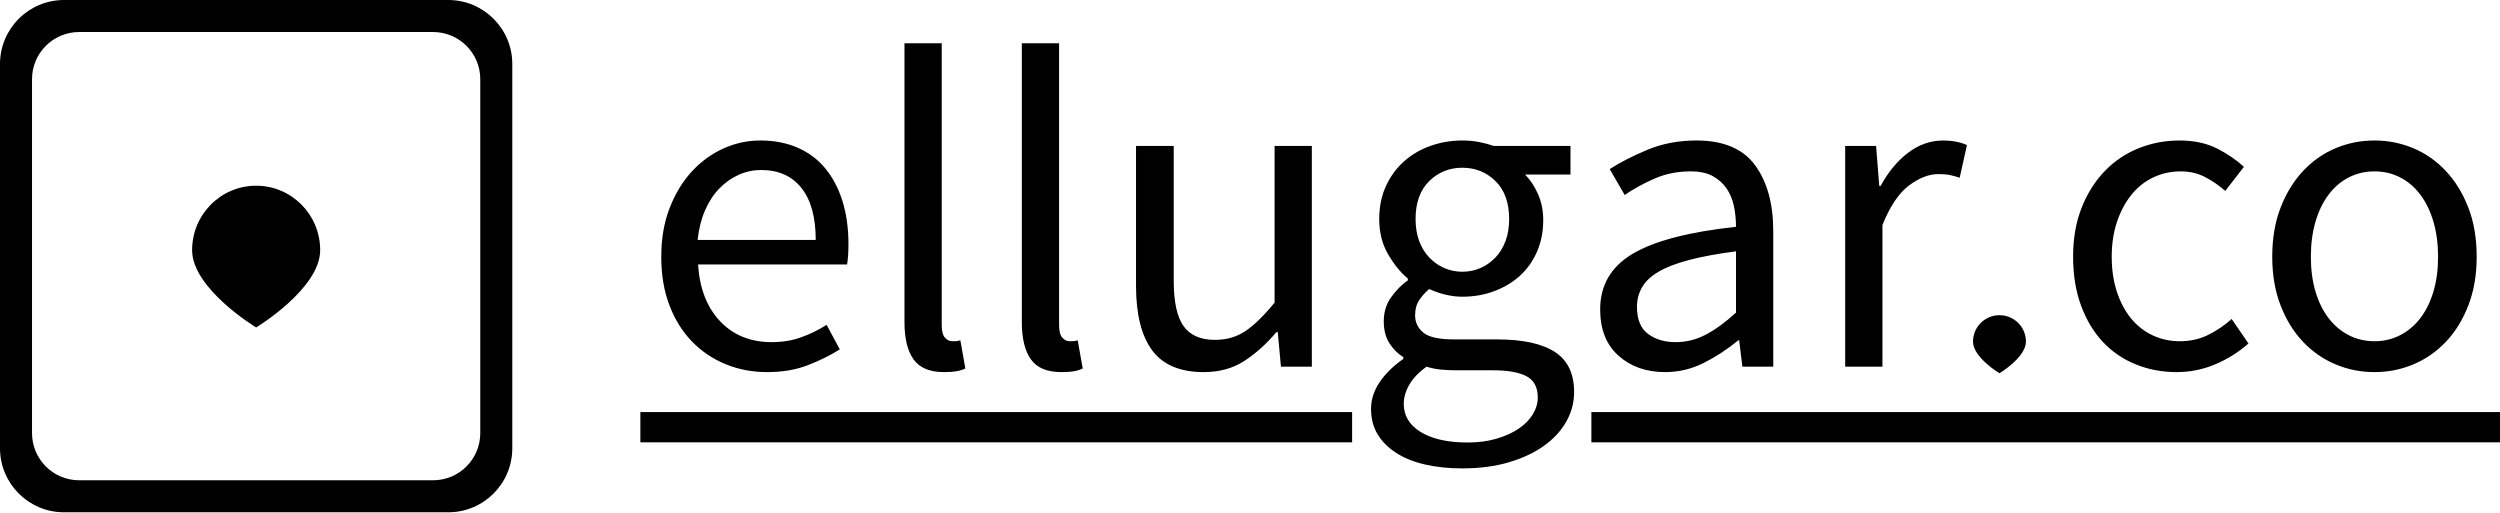
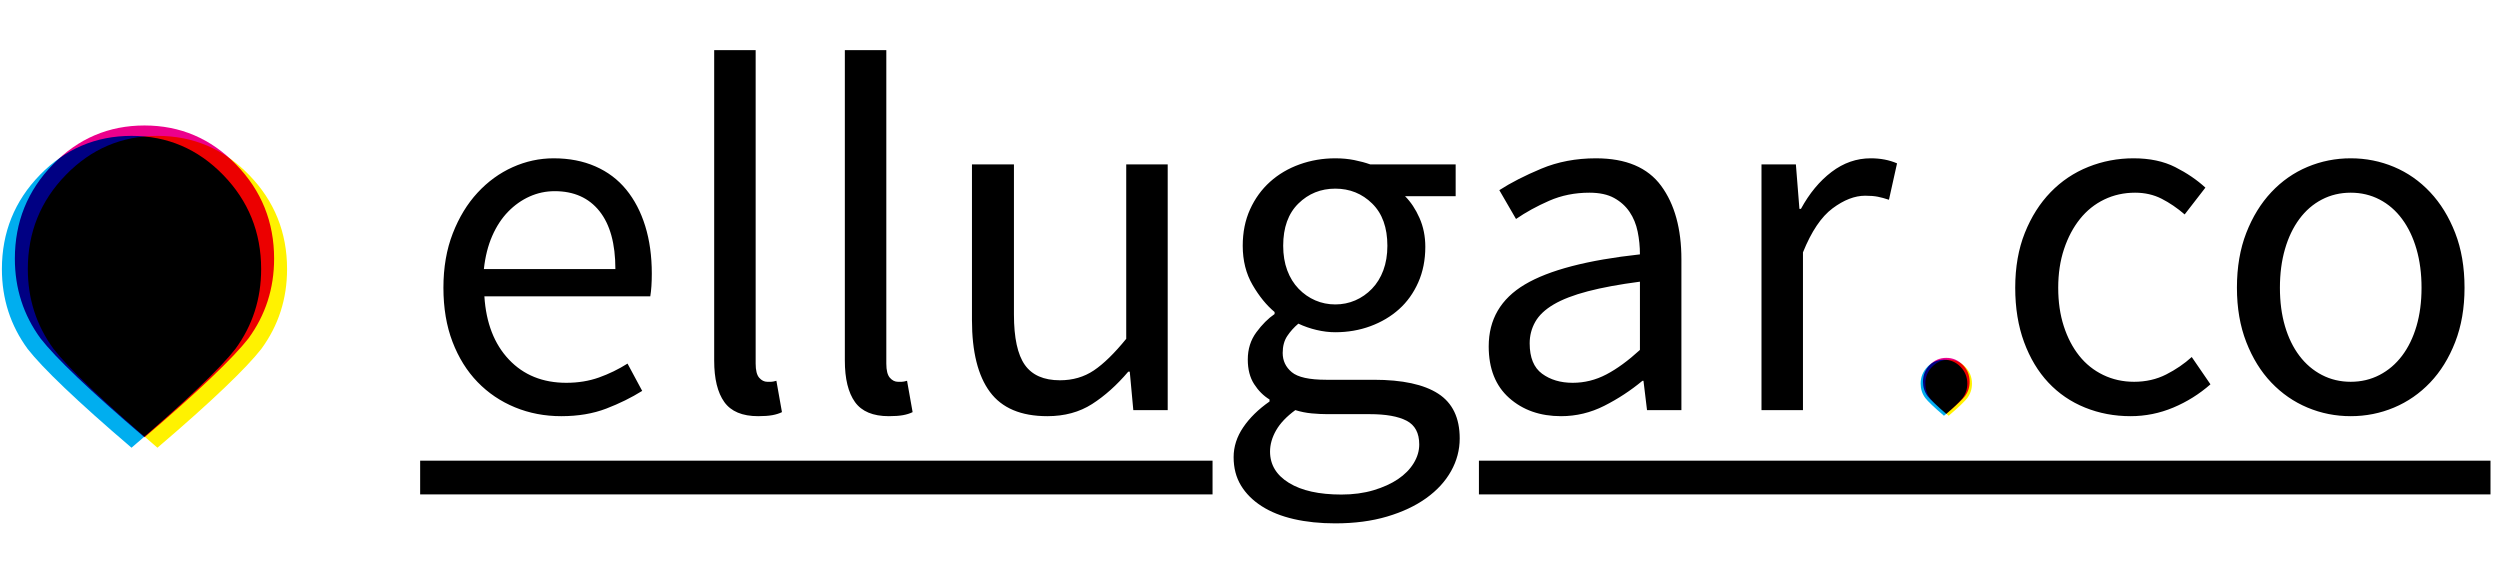
- <svg xmlns="http://www.w3.org/2000/svg" width="1464" height="300" viewBox="0 0 1464 300">
-   <g fill-rule="evenodd">
-     <path d="M18.75 46.383v207.234c0 15.264 12.37 27.633 27.633 27.633h207.234c15.264 0 27.633-12.37 27.633-27.633V46.383c0-15.264-12.37-27.633-27.633-27.633H46.383c-15.264 0-27.633 12.37-27.633 27.633zM0 37.503C0 16.79 16.786 0 37.502 0h224.996C283.21 0 300 16.786 300 37.502v224.996C300 283.21 283.214 300 262.498 300H37.502C16.79 300 0 283.214 0 262.498V37.502z" fill-rule="nonzero" />
-     <path d="M150 191.75s37.5-22.636 37.5-45.273c0-20.836-16.79-37.727-37.5-37.727s-37.5 16.891-37.5 37.727c0 22.637 37.5 45.273 37.5 45.273zm225 49.562h416.8v17.73H375zm556.915 0H1464v17.73H931.915zm-544.677-90.957c0-10.639 1.64-20.169 4.922-28.59 3.28-8.423 7.626-15.56 13.036-21.41 5.41-5.851 11.573-10.328 18.49-13.431 6.917-3.103 14.1-4.654 21.55-4.654 8.158 0 15.474 1.418 21.948 4.255 6.473 2.837 11.883 6.915 16.228 12.234 4.346 5.319 7.671 11.702 9.977 19.149 2.306 7.447 3.458 15.78 3.458 25 0 4.787-.266 8.776-.798 11.968h-87.262c.887 14.007 5.188 25.088 12.903 33.245 7.716 8.156 17.78 12.234 30.196 12.234 6.208 0 11.928-.931 17.16-2.793a75.937 75.937 0 0 0 15.031-7.314l7.716 14.362c-5.676 3.546-11.972 6.649-18.89 9.308-6.917 2.66-14.81 3.99-23.677 3.99-8.69 0-16.805-1.552-24.343-4.654-7.538-3.103-14.1-7.536-19.687-13.298-5.587-5.763-9.977-12.81-13.17-21.144-3.192-8.333-4.788-17.819-4.788-28.457zm90.454-9.84c0-13.299-2.793-23.45-8.38-30.453-5.587-7.004-13.435-10.505-23.545-10.505-4.611 0-9 .93-13.169 2.792-4.168 1.862-7.937 4.522-11.307 7.979s-6.163 7.713-8.38 12.766c-2.217 5.053-3.68 10.86-4.39 17.42h69.171zm51.967-115.16h21.816v164.893c0 3.546.62 6.029 1.862 7.447 1.242 1.418 2.66 2.128 4.257 2.128h1.995c.62 0 1.552-.178 2.793-.532l2.927 16.49c-1.419.708-3.104 1.24-5.055 1.595-1.95.354-4.434.532-7.449.532-8.336 0-14.278-2.482-17.825-7.447-3.547-4.965-5.32-12.234-5.32-21.809V25.355zm68.728 0h21.815v164.893c0 3.546.621 6.029 1.863 7.447 1.241 1.418 2.66 2.128 4.256 2.128h1.996c.62 0 1.552-.178 2.793-.532l2.927 16.49c-1.42.708-3.104 1.24-5.055 1.595-1.951.354-4.434.532-7.45.532-8.335 0-14.277-2.482-17.824-7.447-3.548-4.965-5.321-12.234-5.321-21.809V25.355zm66.865 60.106h22.082v78.99c0 12.233 1.906 21.054 5.72 26.462 3.813 5.408 9.976 8.112 18.49 8.112 6.74 0 12.68-1.729 17.824-5.186 5.144-3.458 10.82-8.999 17.027-16.623V85.461h21.816v129.255H750.12l-1.863-20.212h-.798c-6.03 7.092-12.37 12.765-19.022 17.02-6.65 4.256-14.499 6.384-23.544 6.384-13.835 0-23.9-4.255-30.196-12.766-6.297-8.51-9.445-21.1-9.445-37.766V85.46zM822.04 236.525c0 6.915 3.325 12.411 9.976 16.49 6.652 4.077 15.83 6.116 27.536 6.116 6.207 0 11.839-.753 16.893-2.26 5.055-1.508 9.356-3.458 12.904-5.851 3.547-2.394 6.296-5.187 8.247-8.378 1.95-3.192 2.926-6.472 2.926-9.84 0-6.029-2.217-10.196-6.65-12.5-4.435-2.306-10.908-3.458-19.422-3.458h-22.347c-2.483 0-5.188-.133-8.115-.399a41.522 41.522 0 0 1-8.646-1.729c-4.611 3.37-7.981 6.915-10.11 10.639-2.128 3.723-3.192 7.446-3.192 11.17zm-19.155 2.925c0-5.496 1.685-10.727 5.055-15.691 3.37-4.965 7.98-9.486 13.834-13.564v-1.064c-3.193-1.95-5.897-4.654-8.115-8.111-2.217-3.458-3.325-7.758-3.325-12.9 0-5.496 1.508-10.283 4.523-14.361 3.015-4.078 6.207-7.27 9.577-9.575v-1.063c-4.256-3.547-8.114-8.29-11.573-14.23-3.458-5.939-5.187-12.81-5.187-20.61 0-7.093 1.285-13.476 3.857-19.15 2.572-5.674 6.075-10.505 10.509-14.494 4.434-3.99 9.622-7.048 15.563-9.176 5.942-2.128 12.194-3.191 18.756-3.191 3.548 0 6.873.31 9.977.93 3.104.62 5.897 1.374 8.38 2.261h44.961v16.755h-26.604c3.015 3.015 5.543 6.827 7.582 11.436 2.04 4.61 3.06 9.664 3.06 15.16 0 6.915-1.242 13.165-3.725 18.75-2.483 5.585-5.853 10.284-10.11 14.096-4.256 3.812-9.266 6.782-15.03 8.91-5.765 2.127-11.928 3.19-18.49 3.19-3.193 0-6.474-.398-9.844-1.196a48.891 48.891 0 0 1-9.578-3.324c-2.306 1.95-4.256 4.122-5.853 6.516-1.596 2.393-2.394 5.363-2.394 8.91 0 4.077 1.596 7.446 4.789 10.106 3.192 2.66 9.222 3.989 18.09 3.989h25.009c15.075 0 26.382 2.438 33.92 7.314 7.538 4.876 11.307 12.721 11.307 23.537 0 6.028-1.508 11.746-4.523 17.154-3.015 5.408-7.36 10.15-13.036 14.229-5.676 4.078-12.548 7.314-20.618 9.707-8.07 2.394-17.16 3.59-27.27 3.59-7.981 0-15.253-.753-21.815-2.26-6.563-1.507-12.194-3.768-16.894-6.782-4.7-3.014-8.336-6.649-10.908-10.904-2.571-4.255-3.857-9.22-3.857-14.894zm53.474-80.319c3.725 0 7.228-.709 10.509-2.127 3.281-1.419 6.208-3.458 8.78-6.117 2.571-2.66 4.566-5.896 5.985-9.708 1.42-3.812 2.129-8.112 2.129-12.899 0-9.574-2.66-16.977-7.982-22.207-5.32-5.23-11.794-7.846-19.42-7.846-7.627 0-14.1 2.615-19.422 7.846-5.32 5.23-7.981 12.633-7.981 22.207 0 4.787.71 9.087 2.128 12.9 1.42 3.811 3.414 7.047 5.986 9.707 2.572 2.66 5.498 4.698 8.78 6.117 3.28 1.418 6.784 2.127 10.508 2.127zm80.7 22.075c0-14.185 6.34-25.045 19.022-32.58 12.681-7.536 32.856-12.81 60.524-15.825 0-4.078-.399-8.067-1.197-11.968-.798-3.9-2.217-7.358-4.256-10.372-2.04-3.014-4.745-5.452-8.115-7.314s-7.715-2.792-13.036-2.792c-7.626 0-14.676 1.418-21.15 4.255-6.474 2.837-12.282 6.028-17.426 9.574l-8.78-15.16c6.031-3.9 13.391-7.668 22.082-11.302 8.691-3.635 18.268-5.452 28.733-5.452 15.785 0 27.225 4.831 34.32 14.494 7.094 9.663 10.64 22.562 10.64 38.697v79.255h-18.09l-1.862-15.425h-.532a107.43 107.43 0 0 1-20.087 13.165c-7.183 3.634-14.765 5.452-22.746 5.452-10.997 0-20.086-3.192-27.27-9.575-7.183-6.383-10.774-15.425-10.774-27.127zm21.55-1.596c0 7.447 2.172 12.766 6.517 15.957 4.346 3.192 9.71 4.788 16.096 4.788 6.208 0 12.105-1.463 17.692-4.389 5.587-2.925 11.484-7.225 17.691-12.899v-35.904c-10.819 1.419-19.953 3.103-27.402 5.053-7.45 1.95-13.435 4.256-17.958 6.915-4.523 2.66-7.76 5.718-9.71 9.176-1.951 3.457-2.927 7.225-2.927 11.303zm121.935-94.149h18.091l1.862 23.404h.799c4.434-8.156 9.799-14.627 16.095-19.415 6.297-4.787 13.17-7.18 20.618-7.18 5.144 0 9.755.886 13.835 2.66l-4.257 19.148c-2.128-.71-4.08-1.241-5.853-1.596-1.774-.354-3.99-.532-6.651-.532-5.498 0-11.218 2.217-17.16 6.65-5.941 4.432-11.13 12.145-15.563 23.138v82.978h-21.816V85.461zm133.465 64.894c0-10.816 1.685-20.435 5.055-28.857 3.37-8.422 7.892-15.558 13.568-21.41 5.675-5.85 12.282-10.283 19.82-13.297 7.538-3.014 15.475-4.521 23.81-4.521 8.514 0 15.83 1.55 21.95 4.654 6.118 3.103 11.395 6.693 15.829 10.771l-10.908 14.096c-3.902-3.369-7.937-6.117-12.105-8.245-4.168-2.128-8.824-3.191-13.967-3.191-5.853 0-11.263 1.196-16.229 3.59-4.966 2.394-9.222 5.807-12.77 10.24-3.547 4.432-6.34 9.707-8.38 15.824-2.04 6.117-3.06 12.899-3.06 20.346 0 7.446.976 14.184 2.927 20.212 1.95 6.029 4.656 11.215 8.114 15.559 3.459 4.344 7.671 7.713 12.637 10.106 4.966 2.394 10.376 3.59 16.229 3.59 6.208 0 11.839-1.285 16.894-3.856 5.054-2.57 9.533-5.63 13.435-9.175l9.843 14.361a71.146 71.146 0 0 1-19.554 12.235c-7.183 3.014-14.677 4.52-22.48 4.52-8.514 0-16.495-1.506-23.944-4.52-7.45-3.015-13.879-7.403-19.288-13.165-5.41-5.763-9.667-12.855-12.77-21.277-3.104-8.422-4.656-17.952-4.656-28.59zm116.615 0c0-10.816 1.64-20.435 4.922-28.857 3.281-8.422 7.67-15.558 13.169-21.41 5.498-5.85 11.839-10.283 19.022-13.297 7.183-3.014 14.765-4.521 22.747-4.521 7.98 0 15.563 1.507 22.746 4.52 7.183 3.015 13.524 7.448 19.022 13.299 5.499 5.85 9.888 12.987 13.17 21.41 3.28 8.421 4.921 18.04 4.921 28.856 0 10.638-1.64 20.168-4.922 28.59-3.28 8.422-7.67 15.514-13.169 21.277-5.498 5.762-11.839 10.15-19.022 13.165-7.183 3.014-14.765 4.52-22.746 4.52-7.982 0-15.564-1.506-22.747-4.52-7.183-3.015-13.524-7.403-19.022-13.165-5.498-5.763-9.888-12.855-13.17-21.277-3.28-8.422-4.92-17.952-4.92-28.59zm22.614 0c0 7.446.887 14.184 2.66 20.212 1.774 6.029 4.301 11.215 7.582 15.559 3.282 4.344 7.228 7.713 11.84 10.106 4.61 2.394 9.665 3.59 15.164 3.59 5.498 0 10.553-1.196 15.164-3.59 4.611-2.393 8.558-5.762 11.839-10.106 3.281-4.344 5.809-9.53 7.582-15.559 1.774-6.028 2.66-12.766 2.66-20.212 0-7.447-.886-14.23-2.66-20.346-1.773-6.117-4.3-11.392-7.582-15.825-3.281-4.432-7.228-7.845-11.839-10.239-4.611-2.394-9.666-3.59-15.164-3.59-5.499 0-10.553 1.196-15.165 3.59-4.611 2.394-8.557 5.807-11.839 10.24-3.28 4.432-5.808 9.707-7.582 15.824-1.773 6.117-2.66 12.899-2.66 20.346zm-182.348 68.219s15.5-9.272 15.5-18.545c0-8.535-6.939-15.455-15.5-15.455-8.56 0-15.5 6.92-15.5 15.455 0 9.273 15.5 18.545 15.5 18.545z" />
+ <svg xmlns="http://www.w3.org/2000/svg" width="1315" height="300" viewBox="0 0 1315 300">
+   <g fill="none" fill-rule="evenodd">
+     <path d="M221 242.312h416.8v17.73H221zm556.915 0H1310v17.73H777.915zm-544.677-90.957c0-10.639 1.64-20.169 4.922-28.59 3.28-8.423 7.626-15.56 13.036-21.41 5.41-5.851 11.573-10.328 18.49-13.431 6.917-3.103 14.1-4.654 21.55-4.654 8.158 0 15.474 1.418 21.948 4.255 6.473 2.837 11.883 6.915 16.228 12.234 4.346 5.319 7.671 11.702 9.977 19.149 2.306 7.447 3.458 15.78 3.458 25 0 4.787-.266 8.776-.798 11.968h-87.262c.887 14.007 5.188 25.088 12.903 33.245 7.716 8.156 17.78 12.234 30.196 12.234 6.208 0 11.928-.931 17.16-2.793a75.937 75.937 0 0 0 15.031-7.314l7.716 14.362c-5.676 3.546-11.972 6.649-18.89 9.308-6.917 2.66-14.81 3.99-23.677 3.99-8.69 0-16.805-1.552-24.343-4.654-7.538-3.103-14.1-7.536-19.687-13.298-5.587-5.763-9.977-12.81-13.17-21.144-3.192-8.333-4.788-17.819-4.788-28.457zm90.454-9.84c0-13.299-2.793-23.45-8.38-30.453-5.587-7.004-13.435-10.505-23.545-10.505-4.611 0-9 .93-13.169 2.792-4.168 1.862-7.937 4.522-11.307 7.979s-6.163 7.713-8.38 12.766c-2.217 5.053-3.68 10.86-4.39 17.42h69.171zm51.967-115.16h21.816v164.893c0 3.546.62 6.029 1.862 7.447 1.242 1.418 2.66 2.128 4.257 2.128h1.995c.62 0 1.552-.178 2.793-.532l2.927 16.49c-1.419.708-3.104 1.24-5.055 1.595-1.95.354-4.434.532-7.449.532-8.336 0-14.278-2.482-17.825-7.447-3.547-4.965-5.32-12.234-5.32-21.809V26.355zm68.728 0h21.815v164.893c0 3.546.621 6.029 1.863 7.447 1.241 1.418 2.66 2.128 4.256 2.128h1.996c.62 0 1.552-.178 2.793-.532l2.927 16.49c-1.42.708-3.104 1.24-5.055 1.595-1.951.354-4.434.532-7.45.532-8.335 0-14.277-2.482-17.824-7.447-3.548-4.965-5.321-12.234-5.321-21.809V26.355zm66.865 60.106h22.082v78.99c0 12.233 1.906 21.054 5.72 26.462 3.813 5.408 9.976 8.112 18.49 8.112 6.74 0 12.68-1.729 17.824-5.186 5.144-3.458 10.82-8.999 17.027-16.623V86.461h21.816v129.255H596.12l-1.863-20.212h-.798c-6.03 7.092-12.37 12.765-19.022 17.02-6.65 4.256-14.499 6.384-23.544 6.384-13.835 0-23.9-4.255-30.196-12.766-6.297-8.51-9.445-21.1-9.445-37.766V86.46zM668.04 237.525c0 6.915 3.325 12.411 9.976 16.49 6.652 4.077 15.83 6.116 27.536 6.116 6.207 0 11.839-.753 16.893-2.26 5.055-1.508 9.356-3.458 12.904-5.851 3.547-2.394 6.296-5.187 8.247-8.378 1.95-3.192 2.926-6.472 2.926-9.84 0-6.029-2.217-10.196-6.65-12.5-4.435-2.306-10.908-3.458-19.422-3.458h-22.347c-2.483 0-5.188-.133-8.115-.399a41.522 41.522 0 0 1-8.646-1.729c-4.611 3.37-7.981 6.915-10.11 10.639-2.128 3.723-3.192 7.446-3.192 11.17zm-19.155 2.925c0-5.496 1.685-10.727 5.055-15.691 3.37-4.965 7.98-9.486 13.834-13.564v-1.064c-3.193-1.95-5.897-4.654-8.115-8.111-2.217-3.458-3.325-7.758-3.325-12.9 0-5.496 1.508-10.283 4.523-14.361 3.015-4.078 6.207-7.27 9.577-9.575v-1.063c-4.256-3.547-8.114-8.29-11.573-14.23-3.458-5.939-5.187-12.81-5.187-20.61 0-7.093 1.285-13.476 3.857-19.15 2.572-5.674 6.075-10.505 10.509-14.494 4.434-3.99 9.622-7.048 15.563-9.176 5.942-2.128 12.194-3.191 18.756-3.191 3.548 0 6.873.31 9.977.93 3.104.62 5.897 1.374 8.38 2.261h44.961v16.755h-26.604c3.015 3.015 5.543 6.827 7.582 11.436 2.04 4.61 3.06 9.664 3.06 15.16 0 6.915-1.242 13.165-3.725 18.75-2.483 5.585-5.853 10.284-10.11 14.096-4.256 3.812-9.266 6.782-15.03 8.91-5.765 2.127-11.928 3.19-18.49 3.19-3.193 0-6.474-.398-9.844-1.196a48.891 48.891 0 0 1-9.578-3.324c-2.306 1.95-4.256 4.122-5.853 6.516-1.596 2.393-2.394 5.363-2.394 8.91 0 4.077 1.596 7.446 4.789 10.106 3.192 2.66 9.222 3.989 18.09 3.989h25.009c15.075 0 26.382 2.438 33.92 7.314 7.538 4.876 11.307 12.721 11.307 23.537 0 6.028-1.508 11.746-4.523 17.154-3.015 5.408-7.36 10.15-13.036 14.229-5.676 4.078-12.548 7.314-20.618 9.707-8.07 2.394-17.16 3.59-27.27 3.59-7.981 0-15.253-.753-21.815-2.26-6.563-1.507-12.194-3.768-16.894-6.782-4.7-3.014-8.336-6.649-10.908-10.904-2.571-4.255-3.857-9.22-3.857-14.894zm53.474-80.319c3.725 0 7.228-.709 10.509-2.127 3.281-1.419 6.208-3.458 8.78-6.117 2.571-2.66 4.566-5.896 5.985-9.708 1.42-3.812 2.129-8.112 2.129-12.899 0-9.574-2.66-16.977-7.982-22.207-5.32-5.23-11.794-7.846-19.42-7.846-7.627 0-14.1 2.615-19.422 7.846-5.32 5.23-7.981 12.633-7.981 22.207 0 4.787.71 9.087 2.128 12.9 1.42 3.811 3.414 7.047 5.986 9.707 2.572 2.66 5.498 4.698 8.78 6.117 3.28 1.418 6.784 2.127 10.508 2.127zm80.7 22.075c0-14.185 6.34-25.045 19.022-32.58 12.681-7.536 32.856-12.81 60.524-15.825 0-4.078-.399-8.067-1.197-11.968-.798-3.9-2.217-7.358-4.256-10.372-2.04-3.014-4.745-5.452-8.115-7.314s-7.715-2.792-13.036-2.792c-7.626 0-14.676 1.418-21.15 4.255-6.474 2.837-12.282 6.028-17.426 9.574l-8.78-15.16c6.031-3.9 13.391-7.668 22.082-11.302 8.691-3.635 18.268-5.452 28.733-5.452 15.785 0 27.225 4.831 34.32 14.494 7.094 9.663 10.64 22.562 10.64 38.697v79.255h-18.09l-1.862-15.425h-.532a107.43 107.43 0 0 1-20.087 13.165c-7.183 3.634-14.765 5.452-22.746 5.452-10.997 0-20.086-3.192-27.27-9.575-7.183-6.383-10.774-15.425-10.774-27.127zm21.55-1.596c0 7.447 2.172 12.766 6.517 15.957 4.346 3.192 9.71 4.788 16.096 4.788 6.208 0 12.105-1.463 17.692-4.389 5.587-2.925 11.484-7.225 17.691-12.899v-35.904c-10.819 1.419-19.953 3.103-27.402 5.053-7.45 1.95-13.435 4.256-17.958 6.915-4.523 2.66-7.76 5.718-9.71 9.176-1.951 3.457-2.927 7.225-2.927 11.303zm121.934-94.15h18.091l1.862 23.404h.799c4.434-8.156 9.799-14.627 16.095-19.415 6.297-4.787 13.17-7.18 20.618-7.18 5.144 0 9.755.886 13.835 2.66l-4.257 19.148c-2.128-.71-4.08-1.241-5.853-1.596-1.774-.354-3.99-.532-6.651-.532-5.498 0-11.218 2.217-17.16 6.65-5.941 4.432-11.13 12.145-15.563 23.138v82.978h-21.816V86.461zm133.465 64.894c0-10.816 1.685-20.435 5.055-28.857 3.37-8.422 7.892-15.558 13.568-21.41 5.675-5.85 12.282-10.283 19.82-13.297 7.538-3.014 15.475-4.521 23.81-4.521 8.514 0 15.83 1.55 21.95 4.654 6.118 3.103 11.395 6.693 15.829 10.771l-10.908 14.096c-3.902-3.369-7.937-6.117-12.105-8.245-4.168-2.128-8.824-3.191-13.967-3.191-5.853 0-11.263 1.196-16.229 3.59-4.966 2.394-9.222 5.807-12.77 10.24-3.547 4.432-6.34 9.707-8.38 15.824-2.04 6.117-3.06 12.899-3.06 20.346 0 7.446.976 14.184 2.927 20.212 1.95 6.029 4.656 11.215 8.114 15.559 3.459 4.344 7.671 7.713 12.637 10.106 4.966 2.394 10.376 3.59 16.229 3.59 6.208 0 11.839-1.285 16.894-3.856 5.054-2.57 9.533-5.63 13.435-9.175l9.843 14.361a71.146 71.146 0 0 1-19.554 12.235c-7.183 3.014-14.677 4.52-22.48 4.52-8.514 0-16.495-1.506-23.944-4.52-7.45-3.015-13.879-7.403-19.288-13.165-5.41-5.763-9.667-12.855-12.77-21.277-3.104-8.422-4.656-17.952-4.656-28.59zm116.615 0c0-10.816 1.64-20.435 4.922-28.857 3.281-8.422 7.67-15.558 13.169-21.41 5.498-5.85 11.839-10.283 19.022-13.297 7.183-3.014 14.765-4.521 22.747-4.521 7.98 0 15.563 1.507 22.746 4.52 7.183 3.015 13.524 7.448 19.022 13.299 5.499 5.85 9.888 12.987 13.17 21.41 3.28 8.421 4.921 18.04 4.921 28.856 0 10.638-1.64 20.168-4.922 28.59-3.28 8.422-7.67 15.514-13.169 21.277-5.498 5.762-11.839 10.15-19.022 13.165-7.183 3.014-14.765 4.52-22.746 4.52-7.982 0-15.564-1.506-22.747-4.52-7.183-3.015-13.524-7.403-19.022-13.165-5.498-5.763-9.888-12.855-13.17-21.277-3.28-8.422-4.92-17.952-4.92-28.59zm22.614 0c0 7.446.887 14.184 2.66 20.212 1.774 6.029 4.301 11.215 7.582 15.559 3.282 4.344 7.228 7.713 11.84 10.106 4.61 2.394 9.665 3.59 15.164 3.59 5.498 0 10.553-1.196 15.164-3.59 4.611-2.393 8.558-5.762 11.839-10.106 3.281-4.344 5.809-9.53 7.582-15.559 1.774-6.028 2.66-12.766 2.66-20.212 0-7.447-.886-14.23-2.66-20.346-1.773-6.117-4.3-11.392-7.582-15.825-3.281-4.432-7.228-7.845-11.839-10.239-4.611-2.394-9.666-3.59-15.164-3.59-5.499 0-10.553 1.196-15.165 3.59-4.611 2.394-8.557 5.807-11.839 10.24-3.28 4.432-5.808 9.707-7.582 15.824-1.773 6.117-2.66 12.899-2.66 20.346z" fill="#000" />
+     <path d="M1036.032 200.827c0-3.473-1.2-6.44-3.598-8.901-2.399-2.461-5.29-3.692-8.675-3.692-3.385 0-6.276 1.23-8.675 3.692-2.398 2.46-3.598 5.428-3.598 8.9 0 2.817.813 5.333 2.439 7.548 1.386 1.778 4.664 4.936 9.834 9.338 5.17-4.402 8.448-7.56 9.834-9.338 1.626-2.215 2.439-4.73 2.439-7.547z" fill="#EC008C" style="mix-blend-mode:multiply" />
+     <path d="M1034.804 201.81c0-3.474-1.199-6.44-3.597-8.902-2.399-2.46-5.29-3.691-8.675-3.691-3.385 0-6.277 1.23-8.675 3.691-2.399 2.461-3.598 5.428-3.598 8.901 0 2.817.813 5.333 2.439 7.548 1.385 1.777 4.663 4.935 9.834 9.338 5.17-4.403 8.448-7.56 9.834-9.338 1.626-2.215 2.438-4.731 2.438-7.548z" fill="#00AEEF" style="mix-blend-mode:multiply" />
+     <path d="M1037.259 201.81c0-3.474-1.2-6.44-3.598-8.902-2.399-2.46-5.29-3.691-8.675-3.691-3.384 0-6.276 1.23-8.675 3.691-2.398 2.461-3.597 5.428-3.597 8.901 0 2.817.812 5.333 2.438 7.548 1.386 1.777 4.664 4.935 9.834 9.338 5.17-4.403 8.449-7.56 9.834-9.338 1.626-2.215 2.439-4.731 2.439-7.548z" fill="#FFF200" style="mix-blend-mode:multiply" />
+     <path d="M144.182 136.072c0-19.325-6.663-35.835-19.988-49.53C110.868 72.847 94.804 66 76 66c-18.804 0-34.868 6.847-48.194 20.542-13.325 13.695-19.988 30.205-19.988 49.53 0 15.673 4.516 29.672 13.548 41.998 7.699 9.89 25.91 27.463 54.634 51.962 28.724-24.499 46.935-42.071 54.634-51.962 9.032-12.326 13.548-26.325 13.548-41.998z" fill="#EC008C" style="mix-blend-mode:multiply" />
+     <path d="M137.364 141.54c0-19.325-6.663-35.835-19.989-49.53-13.325-13.695-29.39-20.542-48.193-20.542-18.804 0-34.868 6.847-48.194 20.542C7.663 105.705 1 122.215 1 141.54c0 15.673 4.516 29.672 13.548 41.998 7.699 9.89 25.91 27.463 54.634 51.962 28.724-24.499 46.935-42.071 54.634-51.962 9.032-12.326 13.548-26.325 13.548-41.998z" fill="#00AEEF" style="mix-blend-mode:multiply" />
+     <path d="M151 141.54c0-19.325-6.663-35.835-19.988-49.53-13.326-13.695-29.39-20.542-48.194-20.542-18.804 0-34.868 6.847-48.193 20.542-13.326 13.695-19.989 30.205-19.989 49.53 0 15.673 4.516 29.672 13.548 41.998 7.7 9.89 25.91 27.463 54.634 51.962 28.724-24.499 46.935-42.071 54.634-51.962C146.484 171.212 151 157.213 151 141.54z" fill="#FFF200" style="mix-blend-mode:multiply" />
  </g>
</svg>
